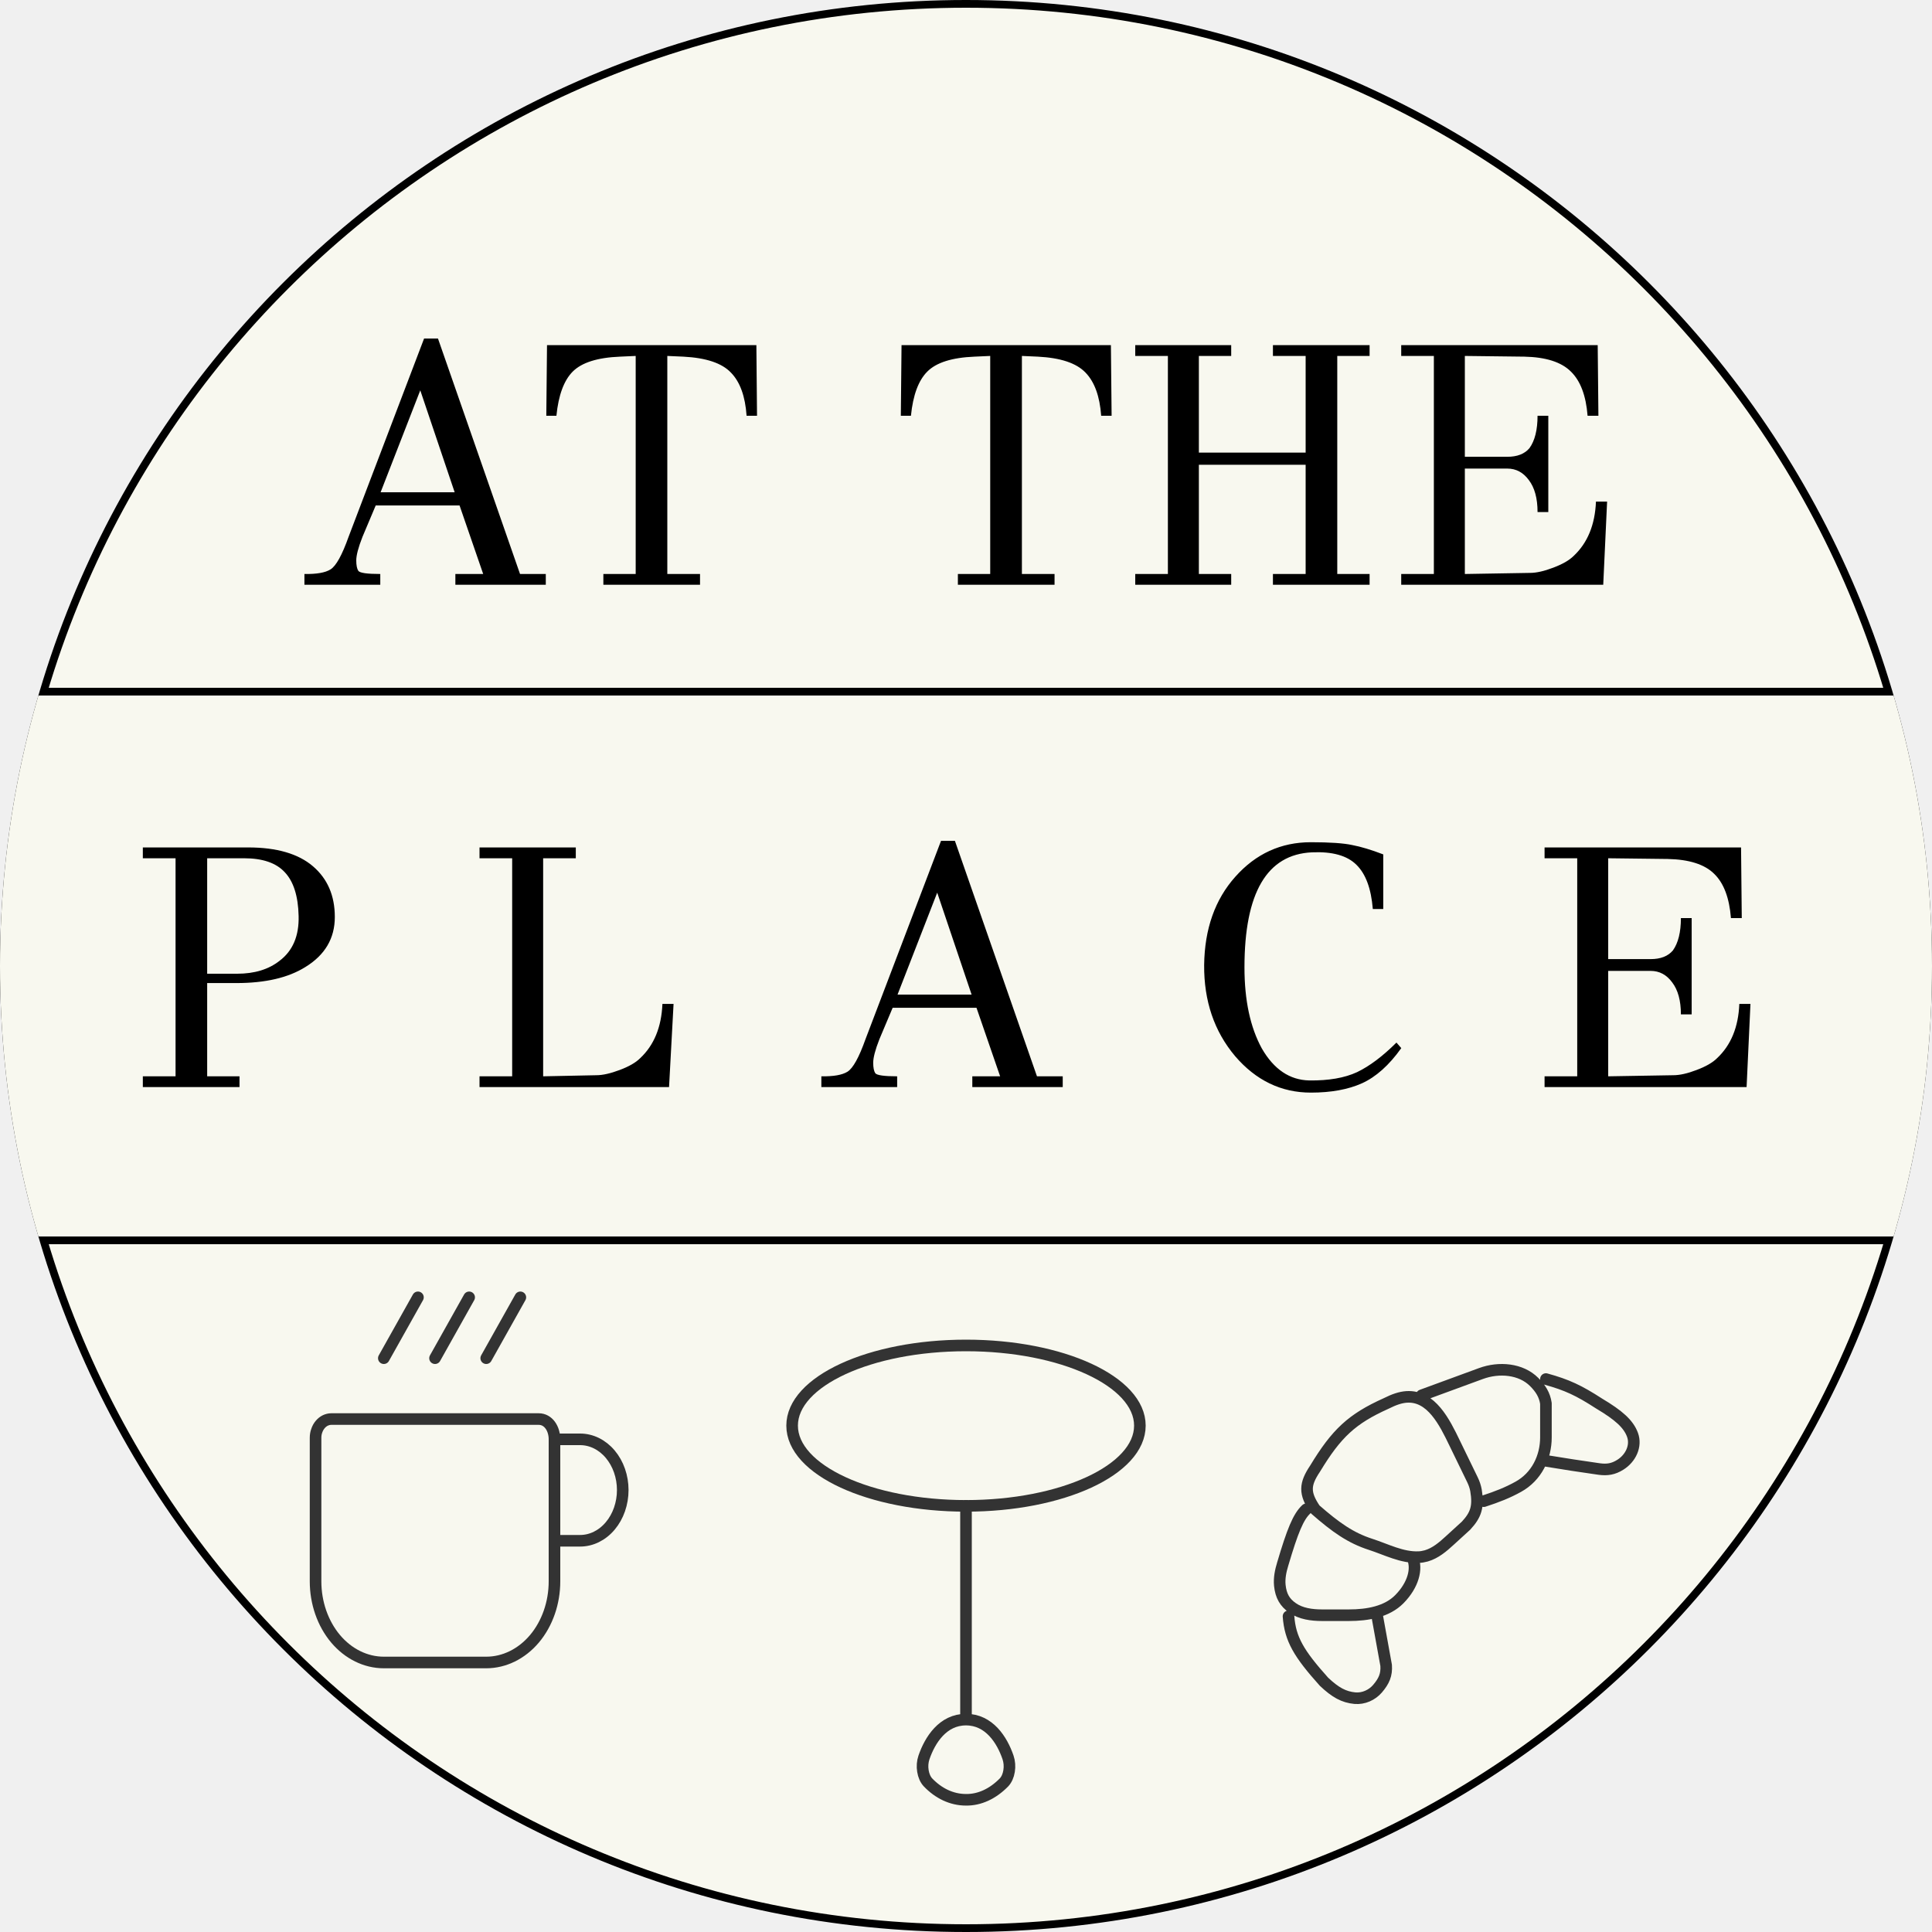
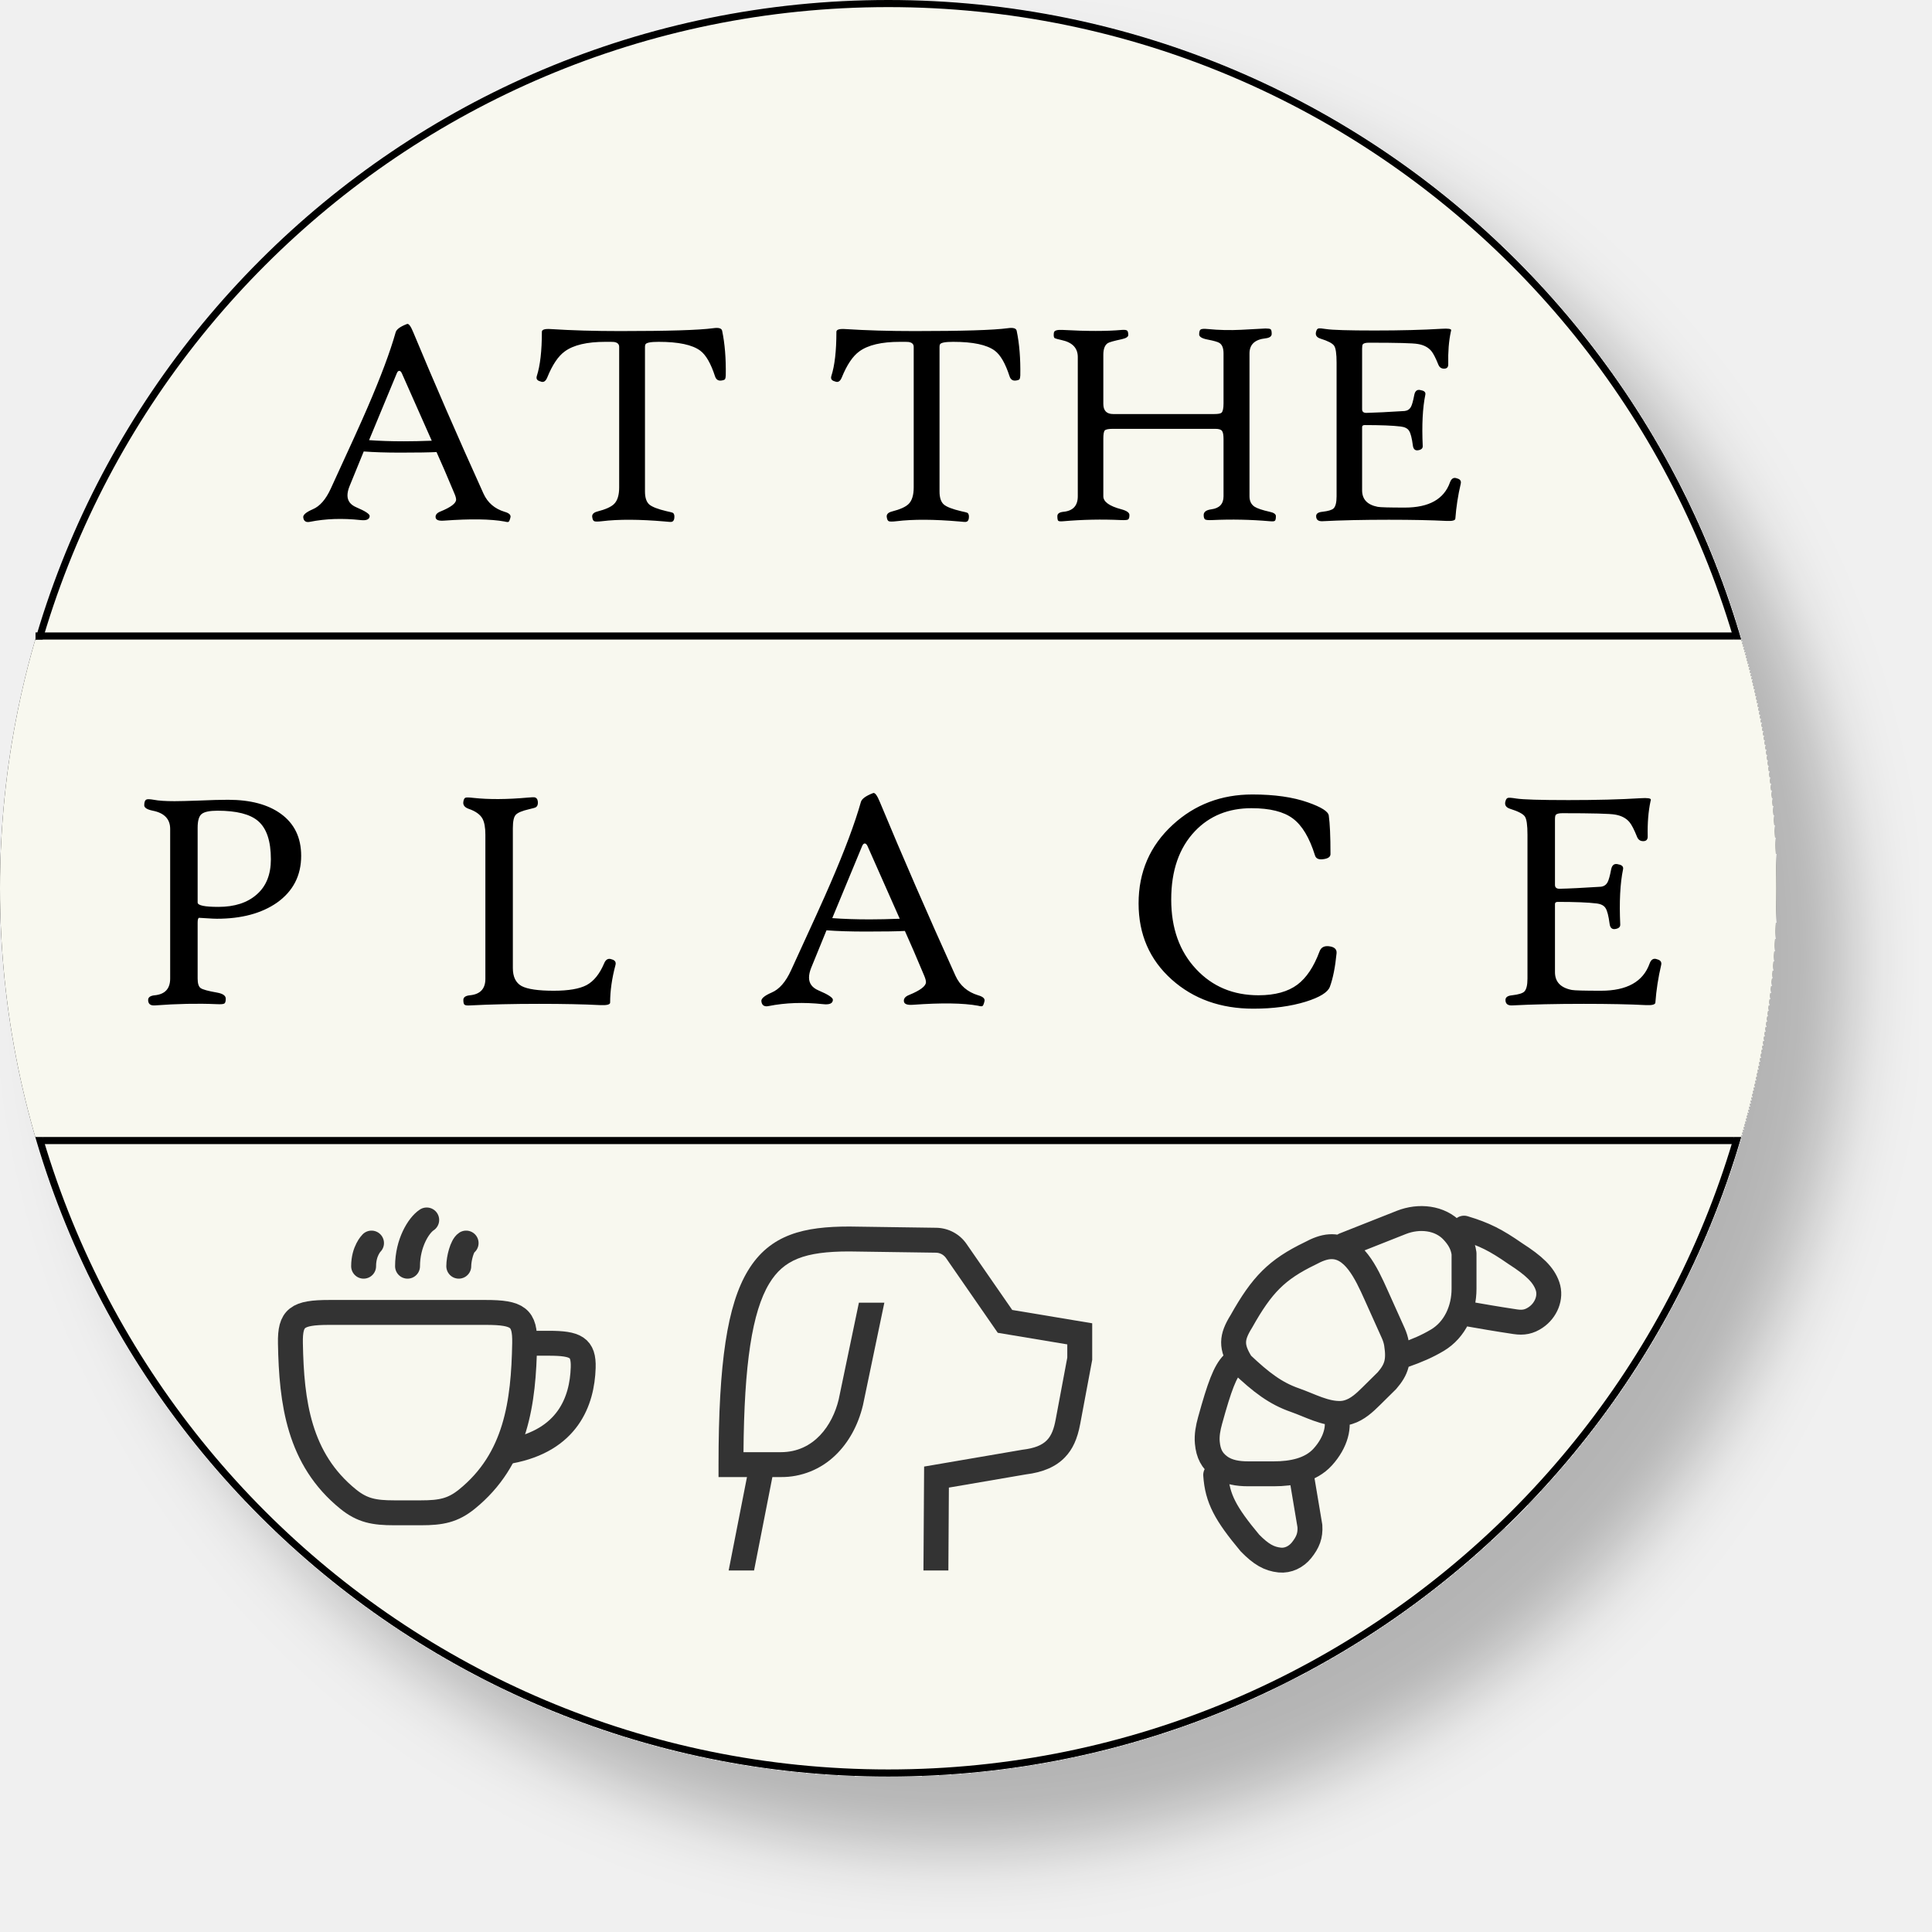
- <svg xmlns="http://www.w3.org/2000/svg" width="30" height="30" viewBox="0 0 30 30" fill="none">
-   <circle cx="15" cy="15" r="14.94" fill="#F8F8EF" stroke="black" stroke-width="0.12" />
-   <mask id="mask0_37_81" style="mask-type:alpha" maskUnits="userSpaceOnUse" x="0" y="0" width="30" height="30">
-     <circle cx="15" cy="15" r="14.94" fill="#D9D9D9" stroke="black" stroke-width="0.12" />
-   </mask>
-   <g mask="url(#mask0_37_81)">
-     <rect y="10.8" width="30" height="8.4" fill="#F8F8EF" />
-     <line x1="0.72" y1="19.26" x2="29.28" y2="19.26" stroke="black" stroke-width="0.12" />
-     <path d="M3.854 13.159C4.297 13.159 4.632 13.257 4.859 13.451C5.086 13.645 5.199 13.908 5.199 14.239C5.199 14.571 5.046 14.83 4.74 15.017C4.474 15.183 4.117 15.265 3.671 15.265H3.217V16.713H3.719V16.88H2.218V16.713H2.726V13.327H2.218V13.159H3.854ZM4.34 14.92C4.546 14.765 4.645 14.533 4.637 14.223C4.63 13.914 4.558 13.687 4.421 13.543C4.288 13.399 4.078 13.327 3.79 13.327H3.217V15.12H3.682C3.952 15.12 4.171 15.053 4.34 14.92ZM10.286 15.589H10.459L10.389 16.88H7.446V16.713H7.953V13.327H7.446V13.159H8.941V13.327H8.434V16.713L9.26 16.696C9.357 16.696 9.478 16.669 9.622 16.615C9.766 16.561 9.872 16.5 9.94 16.432C10.156 16.23 10.271 15.949 10.286 15.589ZM16.502 16.713V16.88H15.098V16.713H15.53L15.163 15.649H13.861L13.656 16.135C13.591 16.3 13.559 16.423 13.559 16.502C13.559 16.578 13.57 16.632 13.591 16.664C13.613 16.696 13.726 16.713 13.931 16.713V16.88H12.754V16.713C12.941 16.716 13.076 16.693 13.159 16.642C13.246 16.588 13.339 16.419 13.44 16.135L14.612 13.057H14.828L16.102 16.713H16.502ZM13.937 15.444H15.087L14.553 13.861L13.937 15.444ZM21.684 16.189L21.759 16.275C21.569 16.542 21.365 16.723 21.149 16.821C20.933 16.918 20.669 16.966 20.355 16.966C19.895 16.966 19.502 16.777 19.178 16.399C18.854 16.014 18.694 15.543 18.698 14.985C18.705 14.423 18.867 13.966 19.183 13.613C19.5 13.257 19.891 13.078 20.355 13.078C20.651 13.078 20.865 13.093 20.998 13.122C21.131 13.147 21.291 13.195 21.479 13.267V14.115H21.317C21.291 13.798 21.207 13.57 21.063 13.429C20.919 13.285 20.688 13.221 20.372 13.235C19.673 13.267 19.324 13.863 19.324 15.022C19.324 15.534 19.414 15.953 19.594 16.281C19.781 16.605 20.026 16.77 20.328 16.777C20.631 16.781 20.879 16.738 21.073 16.648C21.268 16.554 21.471 16.401 21.684 16.189ZM27.008 15.589H27.181L27.121 16.88H23.984V16.713H24.491V13.327H23.984V13.159H27.035L27.046 14.256H26.878C26.853 13.942 26.767 13.714 26.619 13.57C26.471 13.422 26.23 13.345 25.895 13.338L24.972 13.327V14.893H25.631C25.786 14.893 25.901 14.848 25.977 14.758C26.059 14.643 26.101 14.475 26.101 14.256H26.268V15.751H26.101C26.101 15.539 26.056 15.373 25.966 15.255C25.879 15.136 25.768 15.076 25.631 15.076H24.972V16.713L25.982 16.696C26.083 16.696 26.203 16.669 26.344 16.615C26.488 16.561 26.594 16.5 26.662 16.432C26.878 16.23 26.994 15.949 27.008 15.589Z" fill="black" />
+ <svg xmlns="http://www.w3.org/2000/svg" width="87" height="87" viewBox="0 0 87 87" fill="none">
+   <g filter="url(#filter0_d_61_38)">
+     <circle cx="40" cy="40" r="39.84" fill="#F8F8EF" stroke="black" stroke-width="0.32" />
+     <g clip-path="url(#clip0_61_38)">
+       <path d="M23.791 60.488H24.708C25.929 60.488 26.291 60.672 26.262 61.588C26.214 63.103 25.564 64.864 22.967 65.347" stroke="#333333" stroke-width="1.122" stroke-linecap="round" stroke-linejoin="round" />
+       <path d="M19.215 54.936C18.854 55.171 18.352 55.977 18.352 57.018M16.73 55.977C16.73 55.977 16.374 56.324 16.374 57.018M20.99 55.977C20.81 56.095 20.659 56.671 20.659 57.018M15.679 67.508C13.454 65.707 13.126 63.153 13.078 60.488C13.057 59.337 13.374 59.1 14.83 59.1H21.873C23.329 59.1 23.647 59.337 23.626 60.488C23.577 63.153 23.25 65.707 21.025 67.508C20.392 68.021 19.858 68.123 18.958 68.123H17.746C16.846 68.123 16.312 68.021 15.679 67.508Z" stroke="#333333" stroke-width="1.122" stroke-linecap="round" stroke-linejoin="round" />
+     </g>
+     <mask id="mask0_61_38" style="mask-type:alpha" maskUnits="userSpaceOnUse" x="0" y="0" width="80" height="80">
+       <circle cx="40" cy="40" r="39.84" fill="#D9D9D9" stroke="black" stroke-width="0.32" />
+     </mask>
+     <g mask="url(#mask0_61_38)">
+       <rect y="28.8" width="80" height="22.4" fill="#F8F8EF" />
+       <line x1="1.92" y1="51.36" x2="78.08" y2="51.36" stroke="black" stroke-width="0.32" />
+       <path d="M13.562 38.539C13.562 39.429 13.198 40.133 12.472 40.648C11.778 41.131 10.876 41.372 9.765 41.372C9.676 41.372 9.526 41.365 9.315 41.351C9.109 41.337 8.994 41.33 8.97 41.33C8.924 41.33 8.9 41.403 8.9 41.548V44.065C8.9 44.286 8.945 44.429 9.034 44.494C9.127 44.56 9.376 44.628 9.779 44.698C10.037 44.745 10.166 44.836 10.166 44.972C10.166 45.09 10.145 45.162 10.102 45.19C10.06 45.218 9.943 45.228 9.751 45.218C8.902 45.181 7.977 45.2 6.974 45.275C6.772 45.289 6.671 45.207 6.671 45.029C6.671 44.907 6.772 44.836 6.974 44.818C7.433 44.771 7.663 44.52 7.663 44.065V37.329C7.663 36.884 7.402 36.61 6.882 36.507C6.624 36.455 6.495 36.373 6.495 36.261C6.495 36.115 6.531 36.029 6.601 36.001C6.648 35.982 6.756 35.986 6.924 36.015C7.14 36.057 7.452 36.078 7.859 36.078C8.066 36.078 8.436 36.069 8.97 36.05C9.509 36.026 9.943 36.015 10.271 36.015C11.274 36.015 12.066 36.225 12.648 36.647C13.257 37.088 13.562 37.718 13.562 38.539ZM12.198 38.694C12.198 37.873 12.006 37.299 11.621 36.971C11.26 36.661 10.651 36.507 9.793 36.507C9.442 36.507 9.205 36.556 9.083 36.654C8.961 36.748 8.9 36.954 8.9 37.273V40.641C8.9 40.772 9.212 40.838 9.835 40.838C10.562 40.838 11.136 40.653 11.558 40.282C11.985 39.912 12.198 39.383 12.198 38.694ZM27.714 43.461C27.554 44.061 27.475 44.623 27.475 45.148C27.475 45.237 27.325 45.275 27.025 45.261C26.284 45.223 25.368 45.204 24.276 45.204C23.113 45.204 22.077 45.228 21.168 45.275C21.032 45.284 20.947 45.272 20.915 45.24C20.882 45.211 20.865 45.141 20.865 45.029C20.865 44.907 20.966 44.836 21.168 44.818C21.627 44.771 21.857 44.525 21.857 44.079V37.59C21.857 37.261 21.812 37.018 21.723 36.858C21.615 36.671 21.409 36.526 21.104 36.422C20.922 36.357 20.842 36.251 20.865 36.106C20.879 36.003 20.91 35.942 20.957 35.923C21.004 35.904 21.125 35.907 21.322 35.93C22.007 36.005 22.822 36.001 23.769 35.916C23.938 35.902 24.034 35.897 24.058 35.902C24.151 35.916 24.205 35.979 24.219 36.092C24.233 36.218 24.203 36.305 24.128 36.352C24.1 36.371 24.004 36.399 23.84 36.436C23.511 36.511 23.305 36.598 23.221 36.697C23.136 36.79 23.094 36.992 23.094 37.301V43.594C23.094 43.988 23.226 44.258 23.488 44.403C23.755 44.544 24.238 44.614 24.936 44.614C25.602 44.614 26.094 44.529 26.413 44.361C26.736 44.187 26.999 43.864 27.201 43.39C27.276 43.203 27.39 43.14 27.545 43.2C27.695 43.238 27.751 43.325 27.714 43.461ZM44.334 45.078C44.306 45.204 44.275 45.279 44.242 45.303C44.214 45.322 44.148 45.317 44.045 45.289C43.375 45.167 42.395 45.153 41.106 45.247C40.863 45.265 40.729 45.218 40.706 45.106C40.682 44.975 40.76 44.874 40.938 44.804C41.444 44.597 41.697 44.405 41.697 44.227C41.697 44.157 41.669 44.056 41.613 43.925C41.266 43.095 40.977 42.427 40.748 41.921C40.415 41.94 39.829 41.949 38.99 41.949C38.296 41.949 37.706 41.93 37.218 41.893C37.054 42.296 36.824 42.858 36.529 43.58C36.463 43.744 36.431 43.892 36.431 44.023C36.431 44.286 36.574 44.478 36.859 44.6C37.3 44.787 37.516 44.93 37.506 45.029C37.497 45.188 37.349 45.251 37.063 45.218C36.182 45.125 35.367 45.153 34.617 45.303C34.42 45.345 34.309 45.275 34.286 45.092C34.267 44.97 34.42 44.839 34.743 44.698C35.09 44.553 35.383 44.218 35.622 43.693C36.536 41.71 37.127 40.407 37.394 39.783C38.041 38.288 38.498 37.067 38.765 36.12C38.802 35.975 38.988 35.839 39.32 35.712C39.4 35.684 39.501 35.82 39.623 36.12C40.635 38.557 41.77 41.164 43.026 43.939C43.227 44.379 43.567 44.672 44.045 44.818C44.261 44.879 44.357 44.965 44.334 45.078ZM40.516 41.372C40.206 40.669 39.724 39.579 39.067 38.103C39.03 38.023 38.988 37.983 38.941 37.983C38.894 37.983 38.854 38.023 38.821 38.103L37.478 41.344C37.98 41.382 38.542 41.401 39.166 41.401C39.55 41.401 40 41.391 40.516 41.372ZM60.187 42.926C60.126 43.55 60.026 44.054 59.885 44.438C59.791 44.686 59.43 44.909 58.802 45.106C58.118 45.317 57.33 45.422 56.44 45.422C54.968 45.422 53.742 44.984 52.762 44.108C51.768 43.217 51.272 42.075 51.272 40.683C51.272 39.263 51.785 38.082 52.811 37.14C53.8 36.23 54.996 35.776 56.397 35.776C57.391 35.776 58.225 35.895 58.901 36.134C59.501 36.345 59.812 36.542 59.836 36.725C59.887 37.081 59.913 37.66 59.913 38.461C59.913 38.593 59.793 38.67 59.554 38.694C59.372 38.712 59.259 38.656 59.217 38.525C58.968 37.723 58.636 37.168 58.218 36.858C57.806 36.549 57.185 36.394 56.355 36.394C55.315 36.394 54.466 36.739 53.81 37.428C53.097 38.178 52.741 39.204 52.741 40.508C52.741 41.801 53.116 42.847 53.866 43.644C54.597 44.426 55.532 44.818 56.672 44.818C57.412 44.818 57.996 44.658 58.422 44.34C58.83 44.035 59.163 43.536 59.421 42.842C59.496 42.64 59.664 42.568 59.927 42.624C60.114 42.666 60.201 42.767 60.187 42.926ZM74.803 43.461C74.672 44.019 74.585 44.581 74.543 45.148C74.538 45.237 74.395 45.275 74.114 45.261C73.383 45.223 72.45 45.204 71.316 45.204C70.069 45.204 68.995 45.228 68.095 45.275C67.894 45.284 67.793 45.202 67.793 45.029C67.793 44.907 67.894 44.836 68.095 44.818C68.377 44.785 68.557 44.731 68.637 44.656C68.735 44.562 68.784 44.365 68.784 44.065V37.59C68.784 37.154 68.745 36.879 68.665 36.767C68.585 36.65 68.365 36.535 68.004 36.422C67.812 36.361 67.742 36.247 67.793 36.078C67.817 35.989 67.854 35.94 67.906 35.93C67.952 35.916 68.077 35.925 68.278 35.958C68.578 36.005 69.361 36.029 70.627 36.029C71.888 36.029 72.973 36.001 73.882 35.944C74.187 35.925 74.339 35.947 74.339 36.008C74.339 36.031 74.334 36.054 74.325 36.078C74.227 36.537 74.184 37.065 74.198 37.66C74.203 37.805 74.135 37.878 73.995 37.878C73.863 37.878 73.772 37.815 73.72 37.688C73.589 37.36 73.474 37.137 73.376 37.02C73.226 36.842 73.01 36.729 72.729 36.682C72.504 36.64 71.712 36.619 70.352 36.619C70.198 36.619 70.099 36.645 70.057 36.697C70.034 36.725 70.022 36.795 70.022 36.907V39.847C70.022 39.964 70.09 40.022 70.226 40.022C70.657 40.013 71.276 39.983 72.082 39.931C72.223 39.917 72.326 39.849 72.391 39.727C72.443 39.633 72.497 39.439 72.553 39.144C72.595 38.942 72.706 38.869 72.884 38.925C73.043 38.954 73.111 39.026 73.088 39.144C72.956 39.781 72.914 40.611 72.961 41.633C72.966 41.745 72.888 41.813 72.729 41.836C72.588 41.855 72.506 41.778 72.483 41.604C72.436 41.243 72.375 41.007 72.3 40.894C72.23 40.777 72.094 40.707 71.892 40.683C71.508 40.636 70.927 40.613 70.148 40.613C70.064 40.613 70.022 40.646 70.022 40.711V43.777C70.022 44.213 70.275 44.48 70.781 44.579C70.908 44.602 71.346 44.614 72.096 44.614C73.263 44.614 73.992 44.206 74.283 43.39C74.353 43.198 74.468 43.135 74.627 43.2C74.777 43.238 74.836 43.325 74.803 43.461Z" fill="black" />
+     </g>
+     <path d="M55.515 61.408C55.164 61.761 54.916 62.431 54.491 63.969C54.401 64.294 54.336 64.631 54.367 64.967C54.413 65.465 54.582 65.774 54.921 66.028C55.281 66.3 55.749 66.367 56.201 66.367H57.37C58.176 66.367 59.021 66.207 59.561 65.614C60.175 64.94 60.335 64.191 60.142 63.697M60.529 56.066L63.106 55.046C63.894 54.735 64.841 54.825 65.415 55.443C65.694 55.743 65.873 56.048 65.927 56.448V58.035C65.927 58.961 65.527 59.875 64.724 60.353C64.264 60.626 63.818 60.818 63.227 61.026M65.927 59.137C66.833 59.294 67.342 59.385 68.241 59.52C68.594 59.572 68.857 59.524 69.152 59.325C69.61 59.018 69.865 58.433 69.686 57.914C69.511 57.403 69.086 56.997 68.241 56.455C67.354 55.839 66.847 55.582 65.927 55.305M54.744 66.417C54.816 67.485 55.188 68.166 56.286 69.483C56.783 69.991 57.146 70.2 57.627 70.251C58.004 70.29 58.37 70.107 58.607 69.813C58.897 69.451 59.014 69.153 58.986 68.717L58.6 66.417M55.901 59.5C56.829 57.846 57.497 57.169 58.986 56.448C59.325 56.265 59.609 56.16 59.878 56.142C60.949 56.069 61.525 57.331 61.961 58.301L62.737 60.027C62.807 60.184 62.861 60.348 62.887 60.517C63.008 61.285 62.89 61.67 62.456 62.171L61.751 62.868C61.451 63.165 61.131 63.464 60.726 63.588C60.611 63.624 60.502 63.643 60.393 63.648C59.672 63.675 58.995 63.288 58.315 63.05C57.443 62.747 56.799 62.258 55.901 61.408C55.422 60.65 55.445 60.231 55.901 59.5Z" stroke="#333333" stroke-width="1.122" stroke-linecap="round" stroke-linejoin="round" />
+     <path d="M22.988 23.288C22.962 23.405 22.933 23.475 22.903 23.497C22.877 23.514 22.816 23.51 22.72 23.484C22.097 23.371 21.187 23.358 19.99 23.445C19.764 23.462 19.64 23.419 19.618 23.314C19.596 23.192 19.668 23.099 19.834 23.033C20.304 22.842 20.539 22.663 20.539 22.498C20.539 22.432 20.513 22.339 20.46 22.217C20.138 21.446 19.87 20.826 19.657 20.356C19.348 20.373 18.804 20.382 18.024 20.382C17.38 20.382 16.832 20.364 16.379 20.33C16.227 20.704 16.013 21.226 15.739 21.897C15.678 22.049 15.647 22.186 15.647 22.308C15.647 22.552 15.78 22.731 16.046 22.844C16.455 23.018 16.655 23.151 16.647 23.242C16.638 23.39 16.501 23.449 16.235 23.419C15.417 23.331 14.659 23.358 13.963 23.497C13.78 23.536 13.677 23.471 13.656 23.301C13.638 23.188 13.78 23.066 14.08 22.935C14.402 22.8 14.674 22.489 14.896 22.001C15.745 20.16 16.294 18.95 16.542 18.37C17.143 16.982 17.567 15.848 17.816 14.968C17.85 14.833 18.022 14.707 18.331 14.589C18.405 14.563 18.499 14.69 18.612 14.968C19.553 17.232 20.606 19.653 21.773 22.23C21.96 22.639 22.276 22.911 22.72 23.046C22.92 23.103 23.009 23.183 22.988 23.288ZM19.442 19.846C19.154 19.193 18.706 18.181 18.096 16.81C18.061 16.736 18.022 16.699 17.979 16.699C17.935 16.699 17.898 16.736 17.868 16.81L16.62 19.82C17.086 19.855 17.609 19.872 18.188 19.872C18.545 19.872 18.963 19.864 19.442 19.846ZM32.682 16.908C32.678 16.986 32.667 17.04 32.649 17.071C32.636 17.097 32.593 17.117 32.519 17.13C32.358 17.165 32.251 17.104 32.199 16.947C32.011 16.368 31.79 15.982 31.533 15.791C31.176 15.525 30.551 15.393 29.658 15.393C29.297 15.393 29.099 15.432 29.064 15.51C29.051 15.536 29.044 15.573 29.044 15.621V22.132C29.044 22.411 29.11 22.607 29.24 22.72C29.371 22.829 29.63 22.929 30.018 23.02C30.183 23.055 30.277 23.079 30.298 23.092C30.359 23.131 30.381 23.214 30.364 23.34C30.351 23.44 30.303 23.495 30.22 23.503C30.211 23.508 30.122 23.501 29.952 23.484C28.803 23.384 27.854 23.379 27.105 23.471C26.927 23.492 26.811 23.492 26.759 23.471C26.715 23.449 26.687 23.397 26.674 23.314C26.639 23.175 26.715 23.081 26.902 23.033C27.277 22.937 27.529 22.822 27.66 22.687C27.808 22.535 27.882 22.289 27.882 21.949V15.621C27.882 15.495 27.804 15.421 27.647 15.399C27.63 15.395 27.501 15.393 27.262 15.393C26.434 15.393 25.825 15.536 25.433 15.824C25.137 16.037 24.874 16.429 24.643 16.999C24.569 17.178 24.467 17.236 24.336 17.175C24.188 17.14 24.134 17.06 24.173 16.934C24.325 16.464 24.401 15.8 24.401 14.942C24.401 14.842 24.534 14.8 24.8 14.818C25.74 14.879 26.781 14.909 27.921 14.909C30.081 14.909 31.48 14.866 32.12 14.779C32.364 14.744 32.497 14.783 32.519 14.896C32.641 15.475 32.695 16.146 32.682 16.908ZM45.945 16.908C45.941 16.986 45.93 17.04 45.912 17.071C45.899 17.097 45.856 17.117 45.782 17.13C45.621 17.165 45.514 17.104 45.462 16.947C45.275 16.368 45.053 15.982 44.796 15.791C44.439 15.525 43.814 15.393 42.922 15.393C42.56 15.393 42.362 15.432 42.327 15.51C42.314 15.536 42.308 15.573 42.308 15.621V22.132C42.308 22.411 42.373 22.607 42.504 22.72C42.634 22.829 42.893 22.929 43.281 23.02C43.446 23.055 43.54 23.079 43.562 23.092C43.622 23.131 43.644 23.214 43.627 23.34C43.614 23.44 43.566 23.495 43.483 23.503C43.474 23.508 43.385 23.501 43.215 23.484C42.066 23.384 41.117 23.379 40.368 23.471C40.19 23.492 40.074 23.492 40.022 23.471C39.978 23.449 39.95 23.397 39.937 23.314C39.902 23.175 39.978 23.081 40.166 23.033C40.54 22.937 40.793 22.822 40.923 22.687C41.071 22.535 41.145 22.289 41.145 21.949V15.621C41.145 15.495 41.067 15.421 40.91 15.399C40.893 15.395 40.764 15.393 40.525 15.393C39.698 15.393 39.088 15.536 38.696 15.824C38.4 16.037 38.137 16.429 37.906 16.999C37.832 17.178 37.73 17.236 37.599 17.175C37.451 17.14 37.397 17.06 37.436 16.934C37.588 16.464 37.664 15.8 37.664 14.942C37.664 14.842 37.797 14.8 38.063 14.818C39.003 14.879 40.044 14.909 41.184 14.909C43.344 14.909 44.743 14.866 45.383 14.779C45.627 14.744 45.76 14.783 45.782 14.896C45.904 15.475 45.958 16.146 45.945 16.908ZM57.455 23.242C57.455 23.355 57.44 23.425 57.409 23.451C57.383 23.477 57.305 23.484 57.174 23.471C56.321 23.397 55.461 23.379 54.594 23.419C54.425 23.427 54.316 23.419 54.268 23.392C54.224 23.362 54.203 23.294 54.203 23.19C54.203 23.051 54.318 22.966 54.549 22.935C54.914 22.887 55.097 22.691 55.097 22.348V19.781C55.097 19.594 55.076 19.47 55.032 19.409C54.989 19.343 54.886 19.311 54.725 19.311H50.108C49.916 19.311 49.797 19.335 49.749 19.383C49.705 19.431 49.684 19.555 49.684 19.755V22.348C49.684 22.596 49.956 22.792 50.5 22.935C50.739 23 50.859 23.085 50.859 23.19C50.859 23.299 50.84 23.366 50.8 23.392C50.761 23.419 50.652 23.427 50.474 23.419C49.607 23.379 48.748 23.397 47.894 23.471C47.764 23.484 47.683 23.477 47.653 23.451C47.627 23.425 47.614 23.355 47.614 23.242C47.614 23.129 47.707 23.064 47.894 23.046C48.321 23.003 48.534 22.77 48.534 22.348V16.078C48.534 15.673 48.293 15.419 47.809 15.314C47.635 15.275 47.531 15.247 47.496 15.229C47.465 15.207 47.45 15.16 47.45 15.086C47.45 15.029 47.455 14.988 47.463 14.962C47.489 14.879 47.618 14.844 47.849 14.857C48.95 14.918 49.838 14.918 50.513 14.857C50.635 14.848 50.713 14.857 50.748 14.883C50.787 14.909 50.807 14.977 50.807 15.086C50.807 15.168 50.709 15.232 50.513 15.275C50.165 15.349 49.956 15.408 49.886 15.451C49.751 15.538 49.684 15.715 49.684 15.98V18.188C49.684 18.492 49.832 18.645 50.128 18.645H54.673C54.851 18.645 54.962 18.625 55.006 18.586C55.067 18.529 55.097 18.388 55.097 18.162V15.915C55.097 15.68 55.036 15.523 54.914 15.445C54.845 15.397 54.662 15.345 54.366 15.288C54.122 15.24 54 15.164 54 15.059C54 14.942 54.022 14.868 54.066 14.838C54.109 14.807 54.222 14.8 54.405 14.818C54.888 14.866 55.385 14.877 55.894 14.851C56.255 14.833 56.619 14.813 56.985 14.792C57.107 14.792 57.183 14.803 57.213 14.824C57.248 14.846 57.266 14.916 57.266 15.033C57.266 15.147 57.172 15.214 56.985 15.236C56.506 15.288 56.266 15.514 56.266 15.915V22.348C56.266 22.561 56.343 22.718 56.495 22.818C56.617 22.896 56.843 22.972 57.174 23.046C57.361 23.085 57.455 23.151 57.455 23.242ZM65.778 21.786C65.656 22.304 65.575 22.826 65.536 23.353C65.532 23.436 65.399 23.471 65.138 23.458C64.459 23.423 63.592 23.405 62.539 23.405C61.381 23.405 60.384 23.427 59.548 23.471C59.361 23.479 59.267 23.403 59.267 23.242C59.267 23.129 59.361 23.064 59.548 23.046C59.809 23.016 59.977 22.966 60.051 22.896C60.142 22.809 60.188 22.626 60.188 22.348V16.333C60.188 15.928 60.151 15.673 60.077 15.569C60.003 15.46 59.798 15.353 59.463 15.249C59.284 15.192 59.219 15.086 59.267 14.929C59.289 14.846 59.324 14.8 59.371 14.792C59.415 14.779 59.53 14.787 59.718 14.818C59.996 14.861 60.723 14.883 61.899 14.883C63.07 14.883 64.078 14.857 64.922 14.805C65.205 14.787 65.347 14.807 65.347 14.864C65.347 14.885 65.342 14.907 65.334 14.929C65.242 15.356 65.203 15.845 65.216 16.398C65.221 16.533 65.157 16.601 65.027 16.601C64.905 16.601 64.82 16.542 64.772 16.424C64.65 16.12 64.543 15.913 64.452 15.804C64.313 15.639 64.112 15.534 63.851 15.491C63.642 15.451 62.907 15.432 61.644 15.432C61.5 15.432 61.409 15.456 61.37 15.504C61.348 15.53 61.337 15.595 61.337 15.7V18.429C61.337 18.538 61.4 18.593 61.526 18.593C61.927 18.584 62.502 18.555 63.251 18.508C63.381 18.494 63.477 18.431 63.538 18.318C63.586 18.231 63.636 18.05 63.688 17.776C63.727 17.589 63.83 17.521 63.995 17.574C64.143 17.6 64.206 17.667 64.184 17.776C64.062 18.368 64.023 19.139 64.067 20.088C64.071 20.192 63.999 20.256 63.851 20.277C63.721 20.295 63.645 20.223 63.623 20.062C63.579 19.727 63.523 19.507 63.453 19.402C63.388 19.293 63.261 19.228 63.074 19.206C62.717 19.163 62.177 19.141 61.455 19.141C61.376 19.141 61.337 19.172 61.337 19.233V22.08C61.337 22.485 61.572 22.733 62.042 22.824C62.16 22.846 62.567 22.857 63.264 22.857C64.348 22.857 65.025 22.478 65.294 21.721C65.36 21.542 65.466 21.483 65.615 21.544C65.754 21.579 65.808 21.66 65.778 21.786Z" fill="black" />
+     <g clip-path="url(#clip1_61_38)">
+       <path d="M45.582 58.989L43.522 56.013C43.37 55.793 43.167 55.612 42.93 55.486C42.694 55.36 42.431 55.292 42.163 55.288L38.253 55.232H38.245C36.227 55.232 34.678 55.57 33.681 57.218C32.752 58.751 32.356 61.364 32.356 65.954V66.514H33.637L32.812 70.721H33.956L34.781 66.514H35.16C36.076 66.523 36.959 66.17 37.617 65.533C38.212 64.964 38.642 64.184 38.859 63.28L38.861 63.272L39.823 58.662H38.677L37.766 63.026C37.489 64.172 36.66 65.393 35.16 65.393H33.48C33.51 61.422 33.872 59.068 34.64 57.798C35.285 56.733 36.228 56.354 38.241 56.354L42.147 56.41C42.236 56.411 42.324 56.434 42.403 56.476C42.481 56.518 42.549 56.578 42.6 56.651L44.93 60.017L48.061 60.539V61.134L47.539 63.918C47.385 64.74 47.121 65.154 46.041 65.283L41.614 66.041L41.584 70.721H42.706L42.729 66.988L46.19 66.395C46.973 66.299 47.552 66.046 47.957 65.623C48.304 65.262 48.515 64.8 48.642 64.125L49.183 61.238V59.589L45.582 58.989Z" fill="#333333" />
+     </g>
+     <line x1="1.6" y1="28.64" x2="78.08" y2="28.64" stroke="black" stroke-width="0.32" />
  </g>
-   <line x1="0.72" y1="10.74" x2="29.28" y2="10.74" stroke="black" stroke-width="0.12" />
-   <path d="M8.475 8.913V9.08H7.071V8.913H7.503L7.136 7.849H5.834L5.629 8.335C5.564 8.5 5.532 8.623 5.532 8.702C5.532 8.778 5.543 8.832 5.564 8.864C5.586 8.896 5.699 8.913 5.905 8.913V9.08H4.727V8.913C4.915 8.916 5.05 8.893 5.132 8.842C5.219 8.788 5.312 8.619 5.413 8.335L6.585 5.257H6.801L8.075 8.913H8.475ZM5.91 7.644H7.06L6.526 6.061L5.91 7.644ZM11.745 5.359L11.755 6.456H11.593C11.572 6.153 11.491 5.93 11.35 5.786C11.21 5.638 10.963 5.556 10.611 5.538L10.362 5.527V8.913H10.87V9.08H9.369V8.913H9.871V5.527L9.628 5.538C9.279 5.552 9.034 5.629 8.893 5.77C8.757 5.907 8.672 6.135 8.64 6.456H8.483L8.494 5.359H11.745ZM17.25 5.359L17.261 6.456H17.099C17.077 6.153 16.996 5.93 16.856 5.786C16.715 5.638 16.469 5.556 16.116 5.538L15.868 5.527V8.913H16.375V9.08H14.874V8.913H15.376V5.527L15.133 5.538C14.784 5.552 14.539 5.629 14.399 5.77C14.262 5.907 14.177 6.135 14.145 6.456H13.988L13.999 5.359H17.25ZM21.267 8.913V9.08H19.766V8.913H20.274V7.217H18.616V8.913H19.118V9.08H17.628V8.913H18.135V5.527H17.628V5.359H19.118V5.527H18.616V7.028H20.274V5.527H19.766V5.359H21.267V5.527H20.765V8.913H21.267ZM24.782 7.789H24.955L24.895 9.08H21.758V8.913H22.265V5.527H21.758V5.359H24.809L24.82 6.456H24.652C24.627 6.142 24.541 5.914 24.393 5.77C24.245 5.622 24.004 5.545 23.669 5.538L22.746 5.527V7.093H23.405C23.56 7.093 23.675 7.048 23.75 6.958C23.833 6.843 23.875 6.675 23.875 6.456H24.042V7.951H23.875C23.875 7.739 23.83 7.573 23.74 7.455C23.653 7.336 23.542 7.276 23.405 7.276H22.746V8.913L23.756 8.896C23.857 8.896 23.977 8.869 24.118 8.815C24.262 8.761 24.368 8.7 24.436 8.632C24.652 8.43 24.767 8.149 24.782 7.789Z" fill="black" />
-   <g clip-path="url(#clip0_37_81)">
-     <path d="M20.283 23.437C20.158 23.554 20.069 23.776 19.918 24.286C19.885 24.394 19.862 24.505 19.873 24.617C19.89 24.782 19.95 24.884 20.071 24.968C20.2 25.058 20.367 25.081 20.529 25.081H20.947C21.235 25.081 21.537 25.028 21.73 24.831C21.949 24.608 22.006 24.36 21.937 24.196M22.076 21.666L22.997 21.328C23.278 21.225 23.617 21.254 23.822 21.459C23.922 21.559 23.986 21.66 24.005 21.793V22.319C24.005 22.626 23.862 22.929 23.575 23.087C23.411 23.178 23.251 23.241 23.04 23.31M24.005 22.684C24.329 22.736 24.511 22.766 24.832 22.811C24.958 22.828 25.052 22.812 25.158 22.746C25.322 22.645 25.413 22.451 25.349 22.279C25.286 22.109 25.134 21.975 24.832 21.795C24.515 21.59 24.334 21.505 24.005 21.414M20.008 25.098C20.034 25.451 20.167 25.677 20.559 26.114C20.737 26.282 20.866 26.352 21.038 26.369C21.173 26.381 21.304 26.321 21.389 26.223C21.492 26.103 21.534 26.005 21.524 25.86L21.386 25.098M20.421 22.804C20.753 22.256 20.992 22.032 21.524 21.793C21.645 21.732 21.747 21.697 21.843 21.691C22.226 21.667 22.432 22.085 22.587 22.407L22.865 22.979C22.89 23.031 22.909 23.085 22.919 23.141C22.962 23.396 22.919 23.524 22.765 23.69L22.512 23.921C22.405 24.019 22.291 24.118 22.146 24.16C22.105 24.171 22.066 24.178 22.027 24.179C21.769 24.189 21.527 24.06 21.284 23.981C20.973 23.881 20.742 23.718 20.421 23.437C20.25 23.186 20.258 23.047 20.421 22.804Z" stroke="#333333" stroke-width="0.18" stroke-linecap="round" stroke-linejoin="round" />
-   </g>
-   <path d="M15 23.383C16.491 23.383 17.7 22.825 17.7 22.137C17.7 21.45 16.491 20.892 15 20.892C13.509 20.892 12.3 21.45 12.3 22.137C12.3 22.825 13.509 23.383 15 23.383Z" stroke="#333333" stroke-width="0.18" stroke-linecap="round" stroke-linejoin="round" />
-   <path d="M15 26.702C15.359 26.702 15.56 27.017 15.653 27.29C15.675 27.355 15.681 27.43 15.669 27.501C15.658 27.572 15.63 27.634 15.591 27.676C15.416 27.855 15.21 27.95 15 27.947C14.776 27.947 14.571 27.846 14.409 27.676C14.37 27.634 14.342 27.571 14.331 27.5C14.319 27.43 14.325 27.355 14.347 27.29C14.44 27.018 14.641 26.702 15 26.702ZM15 26.702V23.382" stroke="#333333" stroke-width="0.18" stroke-linecap="round" stroke-linejoin="round" />
-   <path d="M8.61 22.35H9.008C9.183 22.35 9.352 22.433 9.476 22.581C9.6 22.728 9.67 22.929 9.67 23.137C9.67 23.346 9.6 23.547 9.476 23.694C9.352 23.842 9.183 23.925 9.008 23.925H8.61M8.61 22.35C8.61 22.183 8.515 22.035 8.365 22.035H5.145C5.112 22.035 5.081 22.043 5.051 22.057C5.021 22.072 4.994 22.093 4.972 22.12C4.949 22.147 4.931 22.179 4.919 22.215C4.906 22.25 4.9 22.288 4.9 22.326V24.555C4.9 24.889 5.012 25.21 5.21 25.446C5.409 25.682 5.679 25.815 5.96 25.815H7.55C7.831 25.815 8.101 25.682 8.3 25.446C8.498 25.21 8.61 24.889 8.61 24.555V23.925M8.61 22.35V23.925M8.08 20.145L7.55 21.09M7.285 20.145L6.755 21.09M6.49 20.145L5.96 21.09" stroke="#333333" stroke-width="0.18" stroke-linecap="round" stroke-linejoin="round" />
  <defs>
-     <clipPath id="clip0_37_81">
-       <rect width="6.6" height="6.12" fill="white" transform="translate(19.32 20.76)" />
+     <filter id="filter0_d_61_38" x="0" y="0" width="86.4" height="86.4" filterUnits="userSpaceOnUse" color-interpolation-filters="sRGB">
+       <feFlood flood-opacity="0" result="BackgroundImageFix" />
+       <feColorMatrix in="SourceAlpha" type="matrix" values="0 0 0 0 0 0 0 0 0 0 0 0 0 0 0 0 0 0 127 0" result="hardAlpha" />
+       <feOffset dx="3.2" dy="3.2" />
+       <feGaussianBlur stdDeviation="1.6" />
+       <feComposite in2="hardAlpha" operator="out" />
+       <feColorMatrix type="matrix" values="0 0 0 0 0 0 0 0 0 0 0 0 0 0 0 0 0 0 0.25 0" />
+       <feBlend mode="normal" in2="BackgroundImageFix" result="effect1_dropShadow_61_38" />
+       <feBlend mode="normal" in="SourceGraphic" in2="effect1_dropShadow_61_38" result="shape" />
+     </filter>
+     <clipPath id="clip0_61_38">
+       <rect width="15.385" height="15.385" fill="white" transform="translate(11.7949 53.3333)" />
+     </clipPath>
+     <clipPath id="clip1_61_38">
+       <rect width="17.949" height="17.949" fill="white" transform="translate(31.7949 53.3333)" />
    </clipPath>
  </defs>
</svg>
